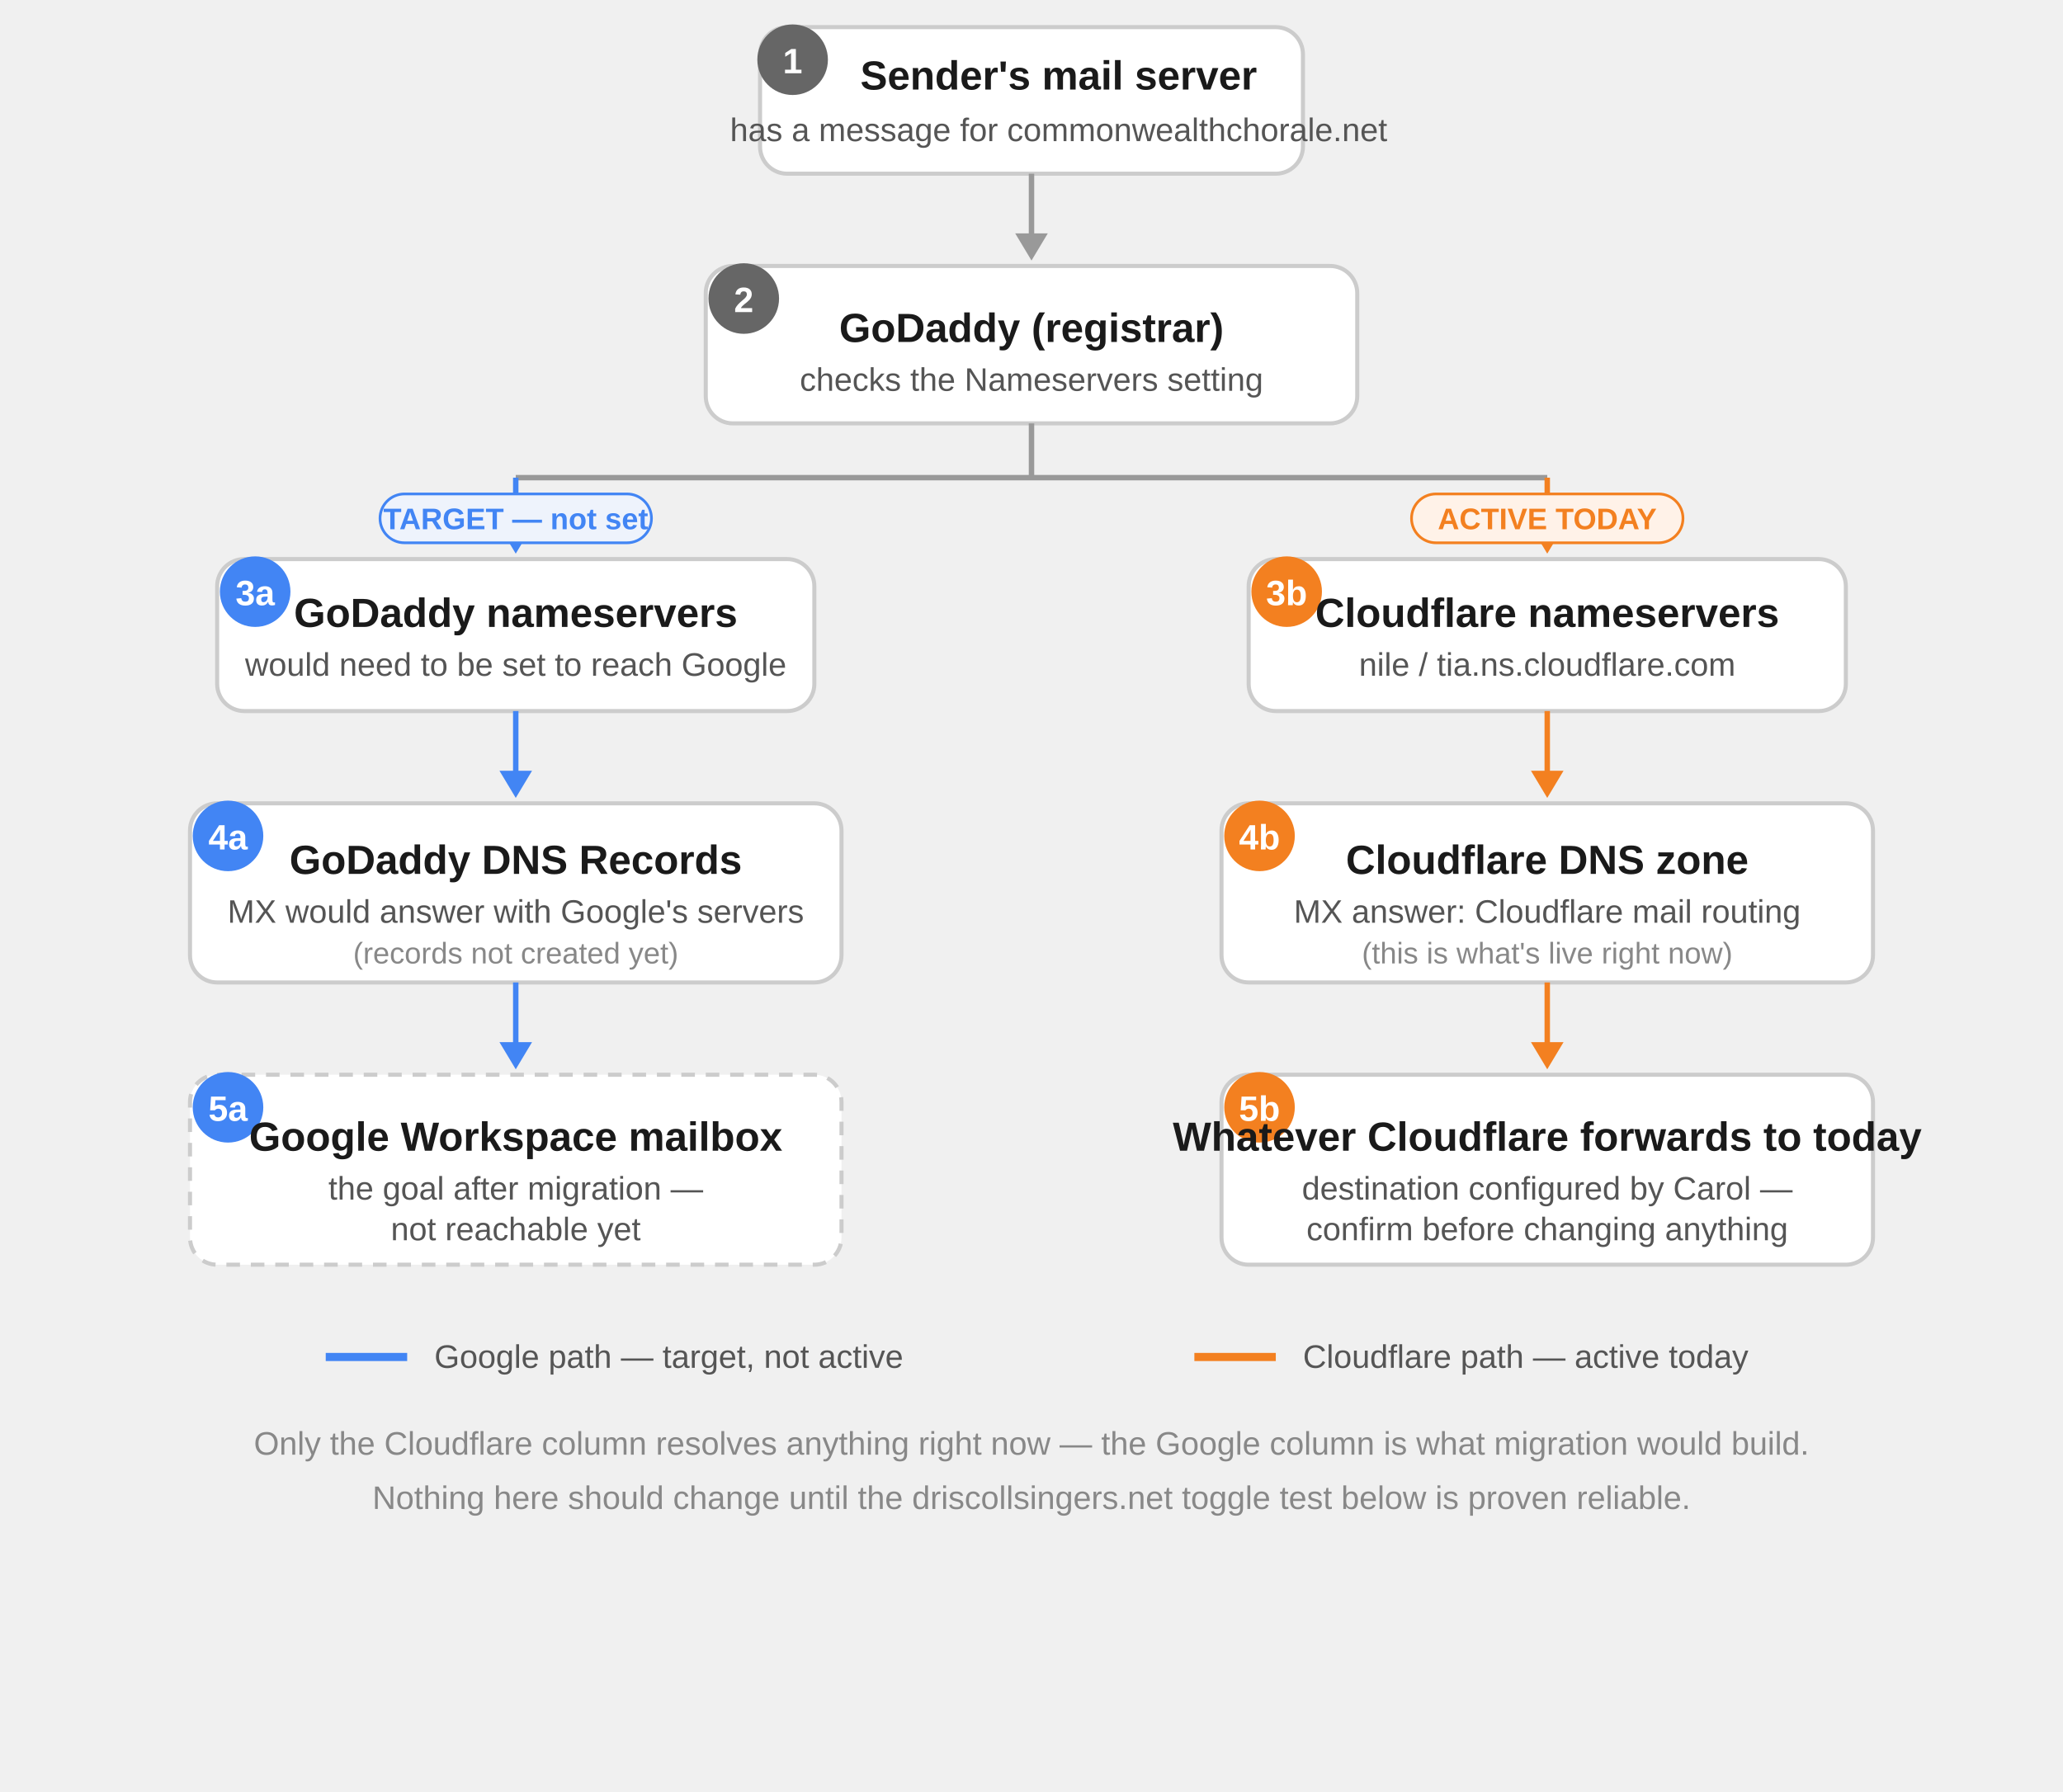
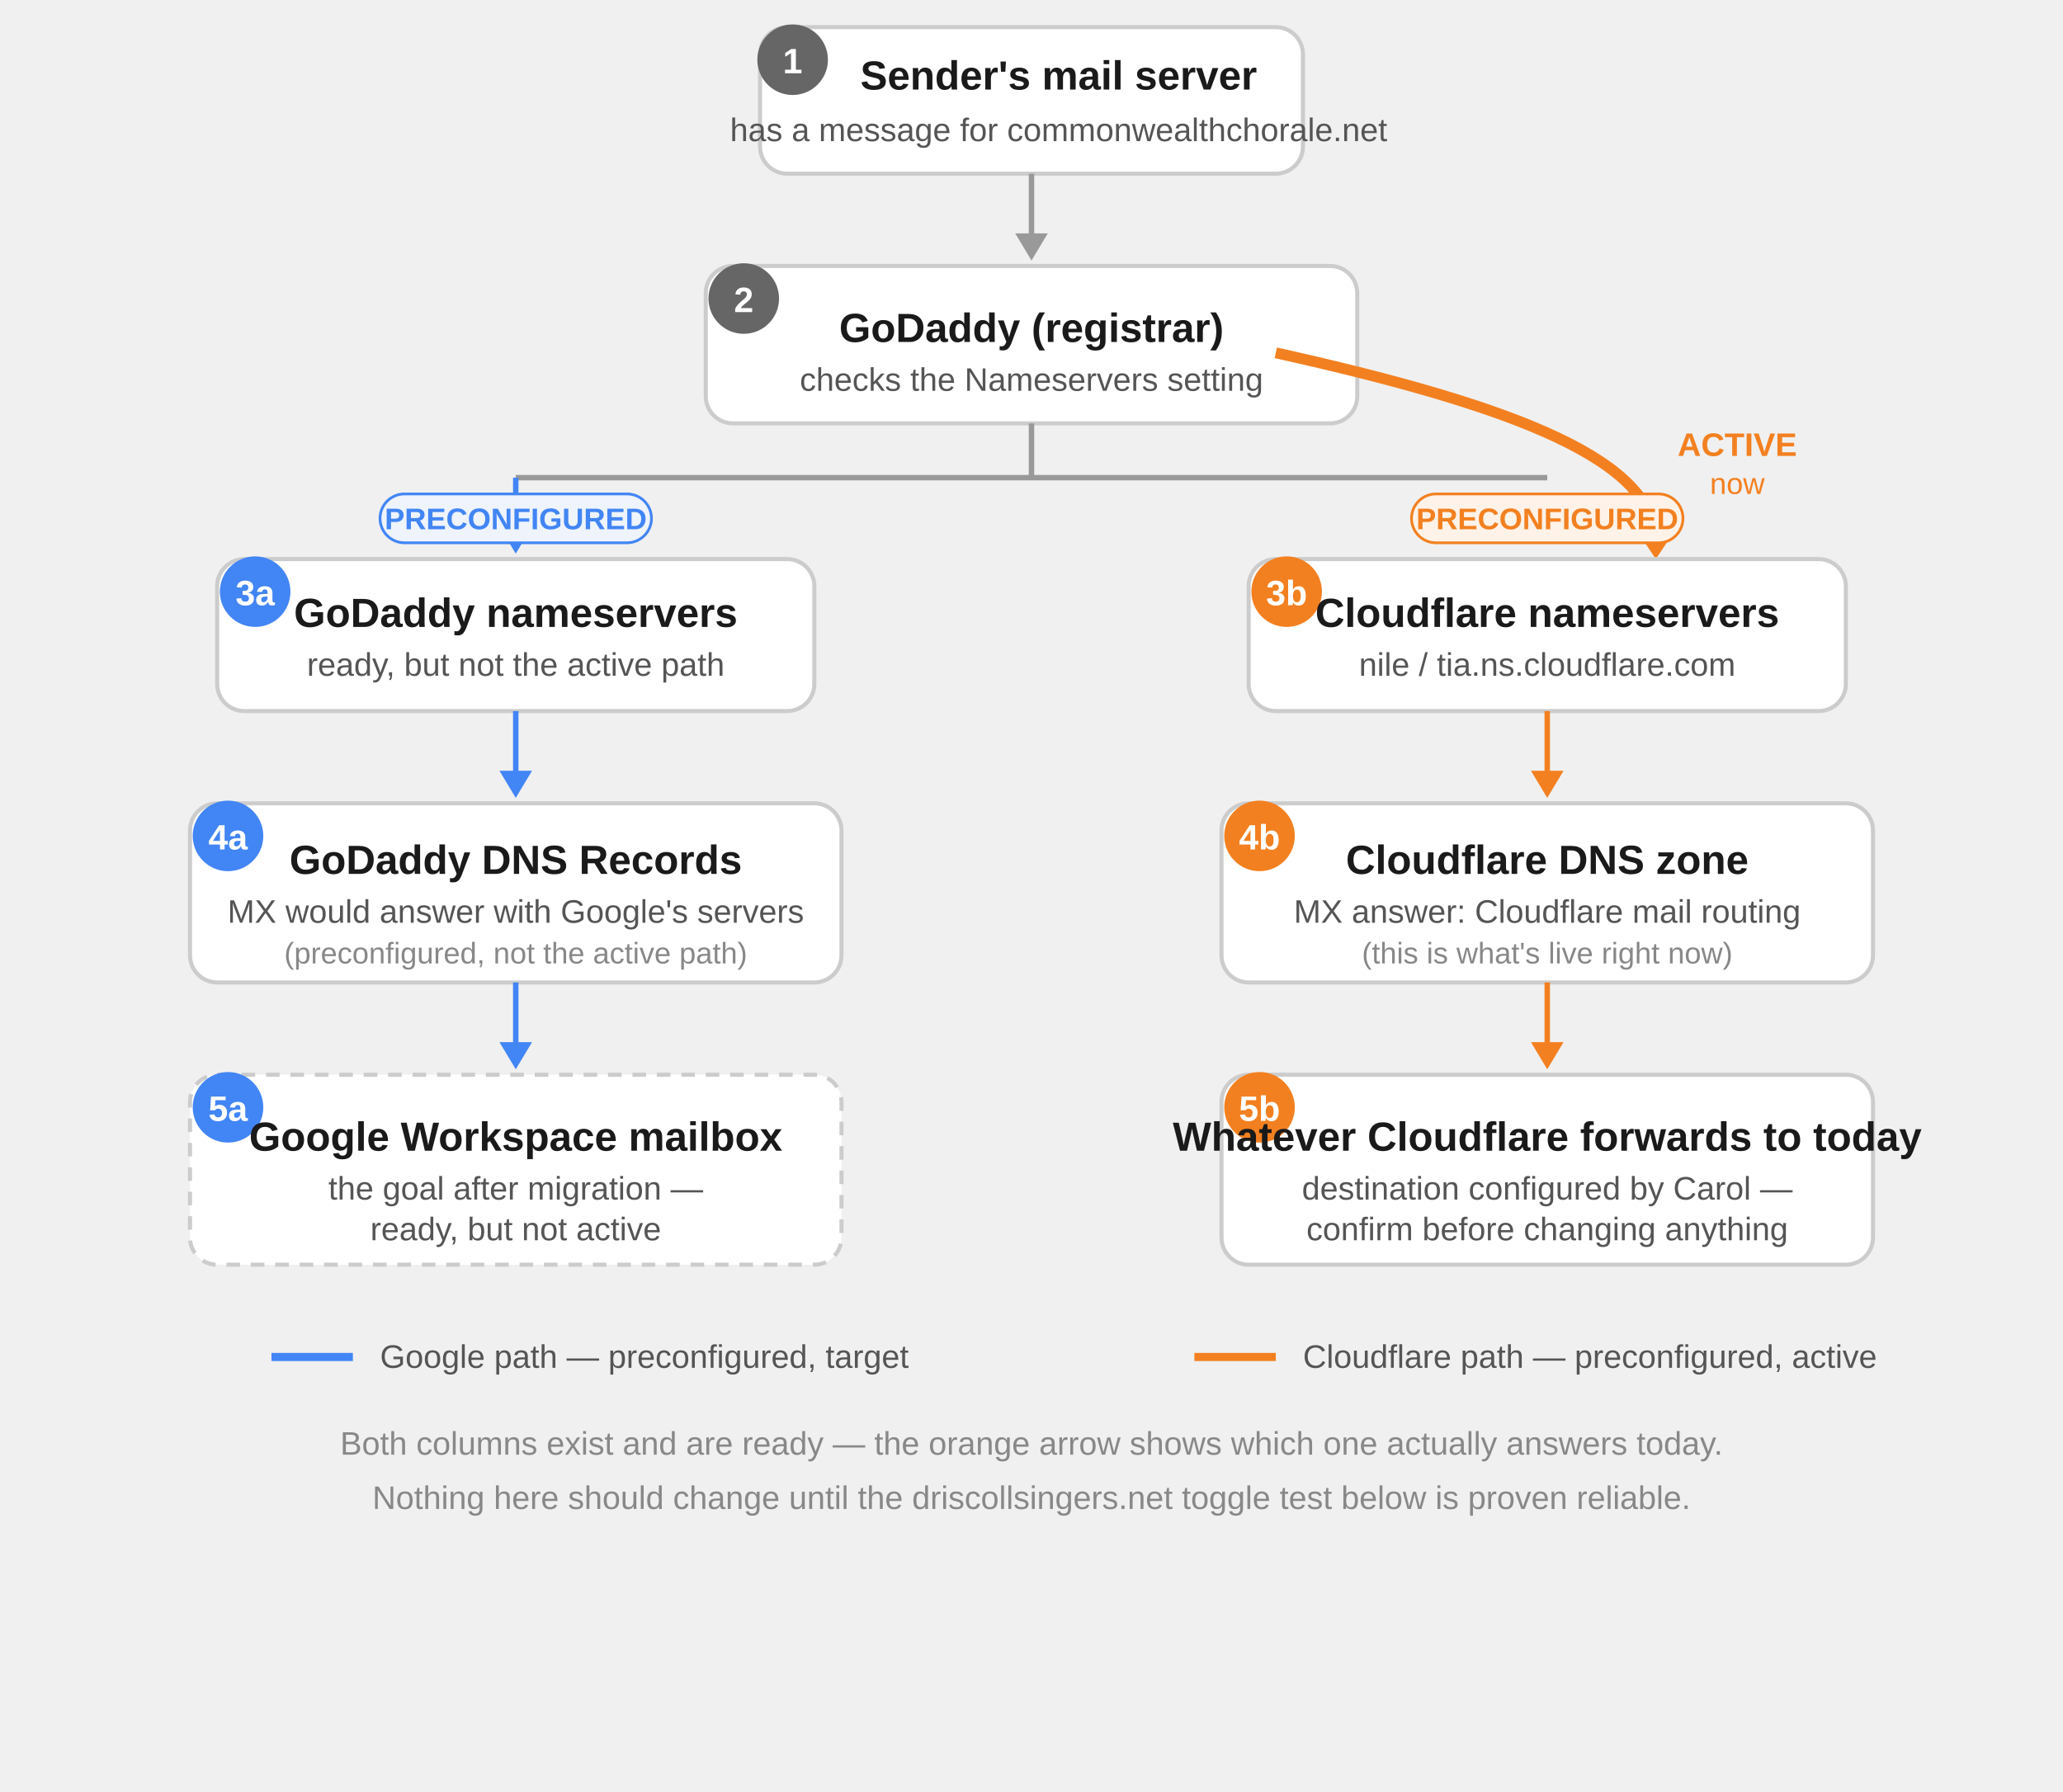
<svg xmlns="http://www.w3.org/2000/svg" viewBox="0 0 760 660" role="img">
  <style>
  text { font-family: Arial, Helvetica, sans-serif; }
  .box { fill: #ffffff; stroke: #cccccc; stroke-width: 1.5; }
  .title { font-size: 15px; fill: #1a1a1a; font-weight: 700; text-anchor: middle; }
  .sub { font-size: 12px; fill: #555555; text-anchor: middle; }
  .muted { font-size: 11px; fill: #888888; text-anchor: middle; }
  .badge { font-size: 13px; font-weight: 700; fill: #ffffff; text-anchor: middle; }
  .tag { font-size: 11px; font-weight: 700; text-anchor: middle; }
  .path-g { stroke: #4285F4; }
  .path-c { stroke: #F38020; }
</style>
  <rect x="280" y="10" width="200" height="54" rx="10" class="box" />
  <circle cx="292" cy="22" r="13" fill="#666666" />
  <text x="292" y="27" class="badge">1</text>
  <text x="390" y="33" class="title" font-size="14">Sender's mail server</text>
  <text x="390" y="52" class="sub">has a message for commonwealthchorale.net</text>
  <line x1="380" y1="64" x2="380" y2="88" stroke="#999999" stroke-width="2" />
  <polygon points="380,96 374,86 386,86" fill="#999999" />
  <rect x="260" y="98" width="240" height="58" rx="10" class="box" stroke="#666666" stroke-width="2" />
  <circle cx="274" cy="110" r="13" fill="#666666" />
  <text x="274" y="115" class="badge">2</text>
  <text x="380" y="126" class="title" font-size="14">GoDaddy (registrar)</text>
  <text x="380" y="144" class="sub">checks the Nameservers setting</text>
  <line x1="380" y1="156" x2="380" y2="176" stroke="#999999" stroke-width="2" />
  <line x1="190" y1="176" x2="570" y2="176" stroke="#999999" stroke-width="2" />
  <line x1="190" y1="176" x2="190" y2="196" class="path-g" stroke-width="2" />
-   <line x1="570" y1="176" x2="570" y2="196" class="path-c" stroke-width="2" />
  <polygon points="190,204 184,194 196,194" fill="#4285F4" />
-   <polygon points="570,204 564,194 576,194" fill="#F38020" />
+   <path d="M 470 130 C 560 150, 610 170, 610 200" stroke="#F38020" stroke-width="4" fill="none" />
+   <polygon points="610,206 602,194 618,194" fill="#F38020" />
+   <text x="640" y="168" font-size="12" fill="#F38020" font-weight="700" text-anchor="middle">ACTIVE</text>
+   <text x="640" y="182" font-size="11" fill="#F38020" text-anchor="middle">now</text>
  <rect x="140" y="182" width="100" height="18" rx="9" fill="#eef3fc" stroke="#4285F4" />
-   <text x="190" y="195" class="tag" fill="#4285F4">TARGET — not set</text>
+   <text x="190" y="195" class="tag" fill="#4285F4">PRECONFIGURED</text>
  <rect x="520" y="182" width="100" height="18" rx="9" fill="#fff2e8" stroke="#F38020" />
-   <text x="570" y="195" class="tag" fill="#F38020">ACTIVE TODAY</text>
+   <text x="570" y="195" class="tag" fill="#F38020">PRECONFIGURED</text>
  <rect x="80" y="206" width="220" height="56" rx="10" class="box" stroke="#4285F4" />
  <circle cx="94" cy="218" r="13" fill="#4285F4" />
  <text x="94" y="223" class="badge">3a</text>
  <text x="190" y="231" class="title" font-size="14">GoDaddy nameservers</text>
-   <text x="190" y="249" class="sub">would need to be set to reach Google</text>
-   <rect x="460" y="206" width="220" height="56" rx="10" class="box" stroke="#F38020" />
+   <text x="190" y="249" class="sub">ready, but not the active path</text>
+   <rect x="460" y="206" width="220" height="56" rx="10" class="box" stroke="#F38020" stroke-width="2.5" />
  <circle cx="474" cy="218" r="13" fill="#F38020" />
  <text x="474" y="223" class="badge">3b</text>
  <text x="570" y="231" class="title" font-size="14">Cloudflare nameservers</text>
  <text x="570" y="249" class="sub">nile / tia.ns.cloudflare.com</text>
  <line x1="190" y1="262" x2="190" y2="286" class="path-g" stroke-width="2" />
  <polygon points="190,294 184,284 196,284" fill="#4285F4" />
  <line x1="570" y1="262" x2="570" y2="286" class="path-c" stroke-width="2" />
  <polygon points="570,294 564,284 576,284" fill="#F38020" />
  <rect x="70" y="296" width="240" height="66" rx="10" class="box" stroke="#4285F4" />
  <circle cx="84" cy="308" r="13" fill="#4285F4" />
  <text x="84" y="313" class="badge">4a</text>
  <text x="190" y="322" class="title" font-size="14">GoDaddy DNS Records</text>
  <text x="190" y="340" class="sub">MX would answer with Google's servers</text>
-   <text x="190" y="355" class="muted">(records not created yet)</text>
-   <rect x="450" y="296" width="240" height="66" rx="10" class="box" stroke="#F38020" />
+   <text x="190" y="355" class="muted">(preconfigured, not the active path)</text>
+   <rect x="450" y="296" width="240" height="66" rx="10" class="box" stroke="#F38020" stroke-width="2.5" />
  <circle cx="464" cy="308" r="13" fill="#F38020" />
  <text x="464" y="313" class="badge">4b</text>
  <text x="570" y="322" class="title" font-size="14">Cloudflare DNS zone</text>
  <text x="570" y="340" class="sub">MX answer: Cloudflare mail routing</text>
  <text x="570" y="355" class="muted">(this is what's live right now)</text>
  <line x1="190" y1="362" x2="190" y2="386" class="path-g" stroke-width="2" />
  <polygon points="190,394 184,384 196,384" fill="#4285F4" />
  <line x1="570" y1="362" x2="570" y2="386" class="path-c" stroke-width="2" />
  <polygon points="570,394 564,384 576,384" fill="#F38020" />
  <rect x="70" y="396" width="240" height="70" rx="10" class="box" stroke="#4285F4" stroke-width="2" stroke-dasharray="5,4" />
  <circle cx="84" cy="408" r="13" fill="#4285F4" />
  <text x="84" y="413" class="badge">5a</text>
  <text x="190" y="424" class="title" font-size="14">Google Workspace mailbox</text>
  <text x="190" y="442" class="sub">the goal after migration —</text>
-   <text x="190" y="457" class="sub">not reachable yet</text>
-   <rect x="450" y="396" width="240" height="70" rx="10" class="box" stroke="#F38020" stroke-width="2" />
+   <text x="190" y="457" class="sub">ready, but not active</text>
+   <rect x="450" y="396" width="240" height="70" rx="10" class="box" stroke="#F38020" stroke-width="2.5" />
  <circle cx="464" cy="408" r="13" fill="#F38020" />
  <text x="464" y="413" class="badge">5b</text>
-   <text x="570" y="424" class="title" font-size="14">Whatever Cloudflare forwards to today</text>
+   <text x="570" y="424" class="title" font-size="13">Whatever Cloudflare forwards to today</text>
  <text x="570" y="442" class="sub">destination configured by Carol —</text>
  <text x="570" y="457" class="sub">confirm before changing anything</text>
-   <line x1="120" y1="500" x2="150" y2="500" stroke="#4285F4" stroke-width="3" />
-   <text x="160" y="504" font-size="12" fill="#555555" text-anchor="start">Google path — target, not active</text>
+   <line x1="100" y1="500" x2="130" y2="500" stroke="#4285F4" stroke-width="3" />
+   <text x="140" y="504" font-size="12" fill="#555555" text-anchor="start">Google path — preconfigured, target</text>
  <line x1="440" y1="500" x2="470" y2="500" stroke="#F38020" stroke-width="3" />
-   <text x="480" y="504" font-size="12" fill="#555555" text-anchor="start">Cloudflare path — active today</text>
-   <text x="380" y="536" font-size="12" fill="#888888" text-anchor="middle">Only the Cloudflare column resolves anything right now — the Google column is what migration would build.</text>
+   <text x="480" y="504" font-size="12" fill="#555555" text-anchor="start">Cloudflare path — preconfigured, active</text>
+   <text x="380" y="536" font-size="12" fill="#888888" text-anchor="middle">Both columns exist and are ready — the orange arrow shows which one actually answers today.</text>
  <text x="380" y="556" font-size="12" fill="#888888" text-anchor="middle">Nothing here should change until the driscollsingers.net toggle test below is proven reliable.</text>
</svg>
